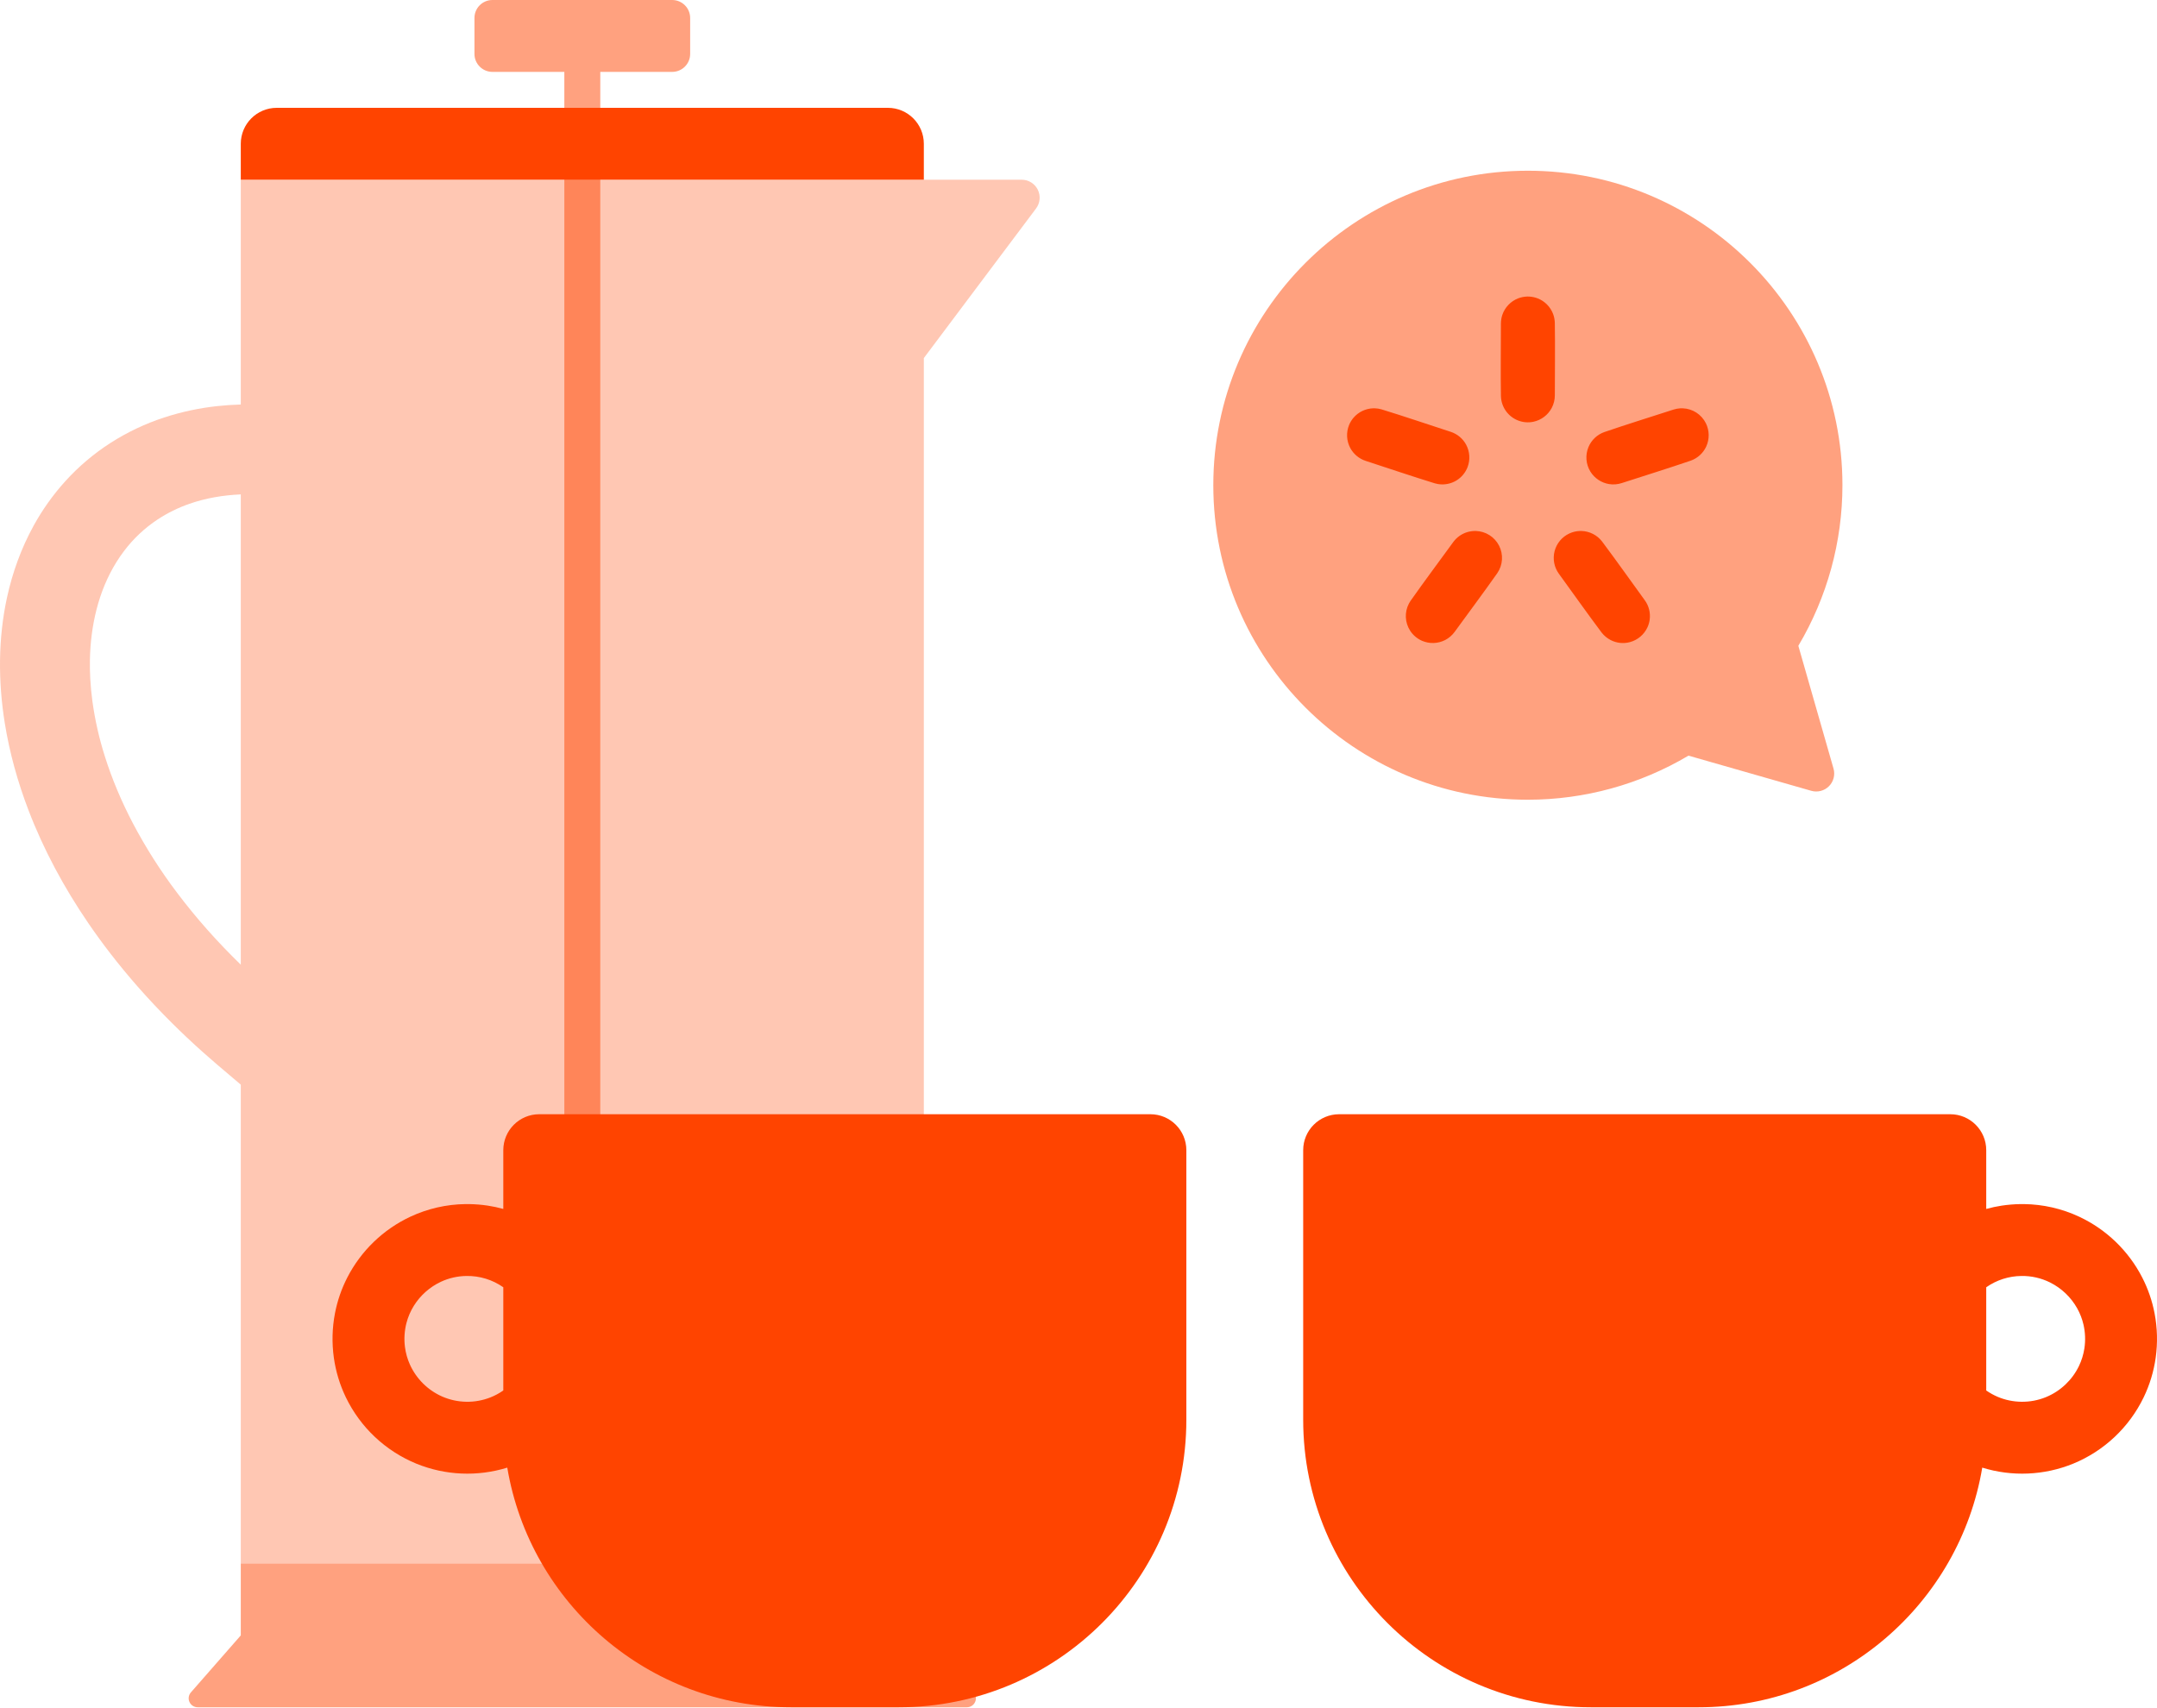
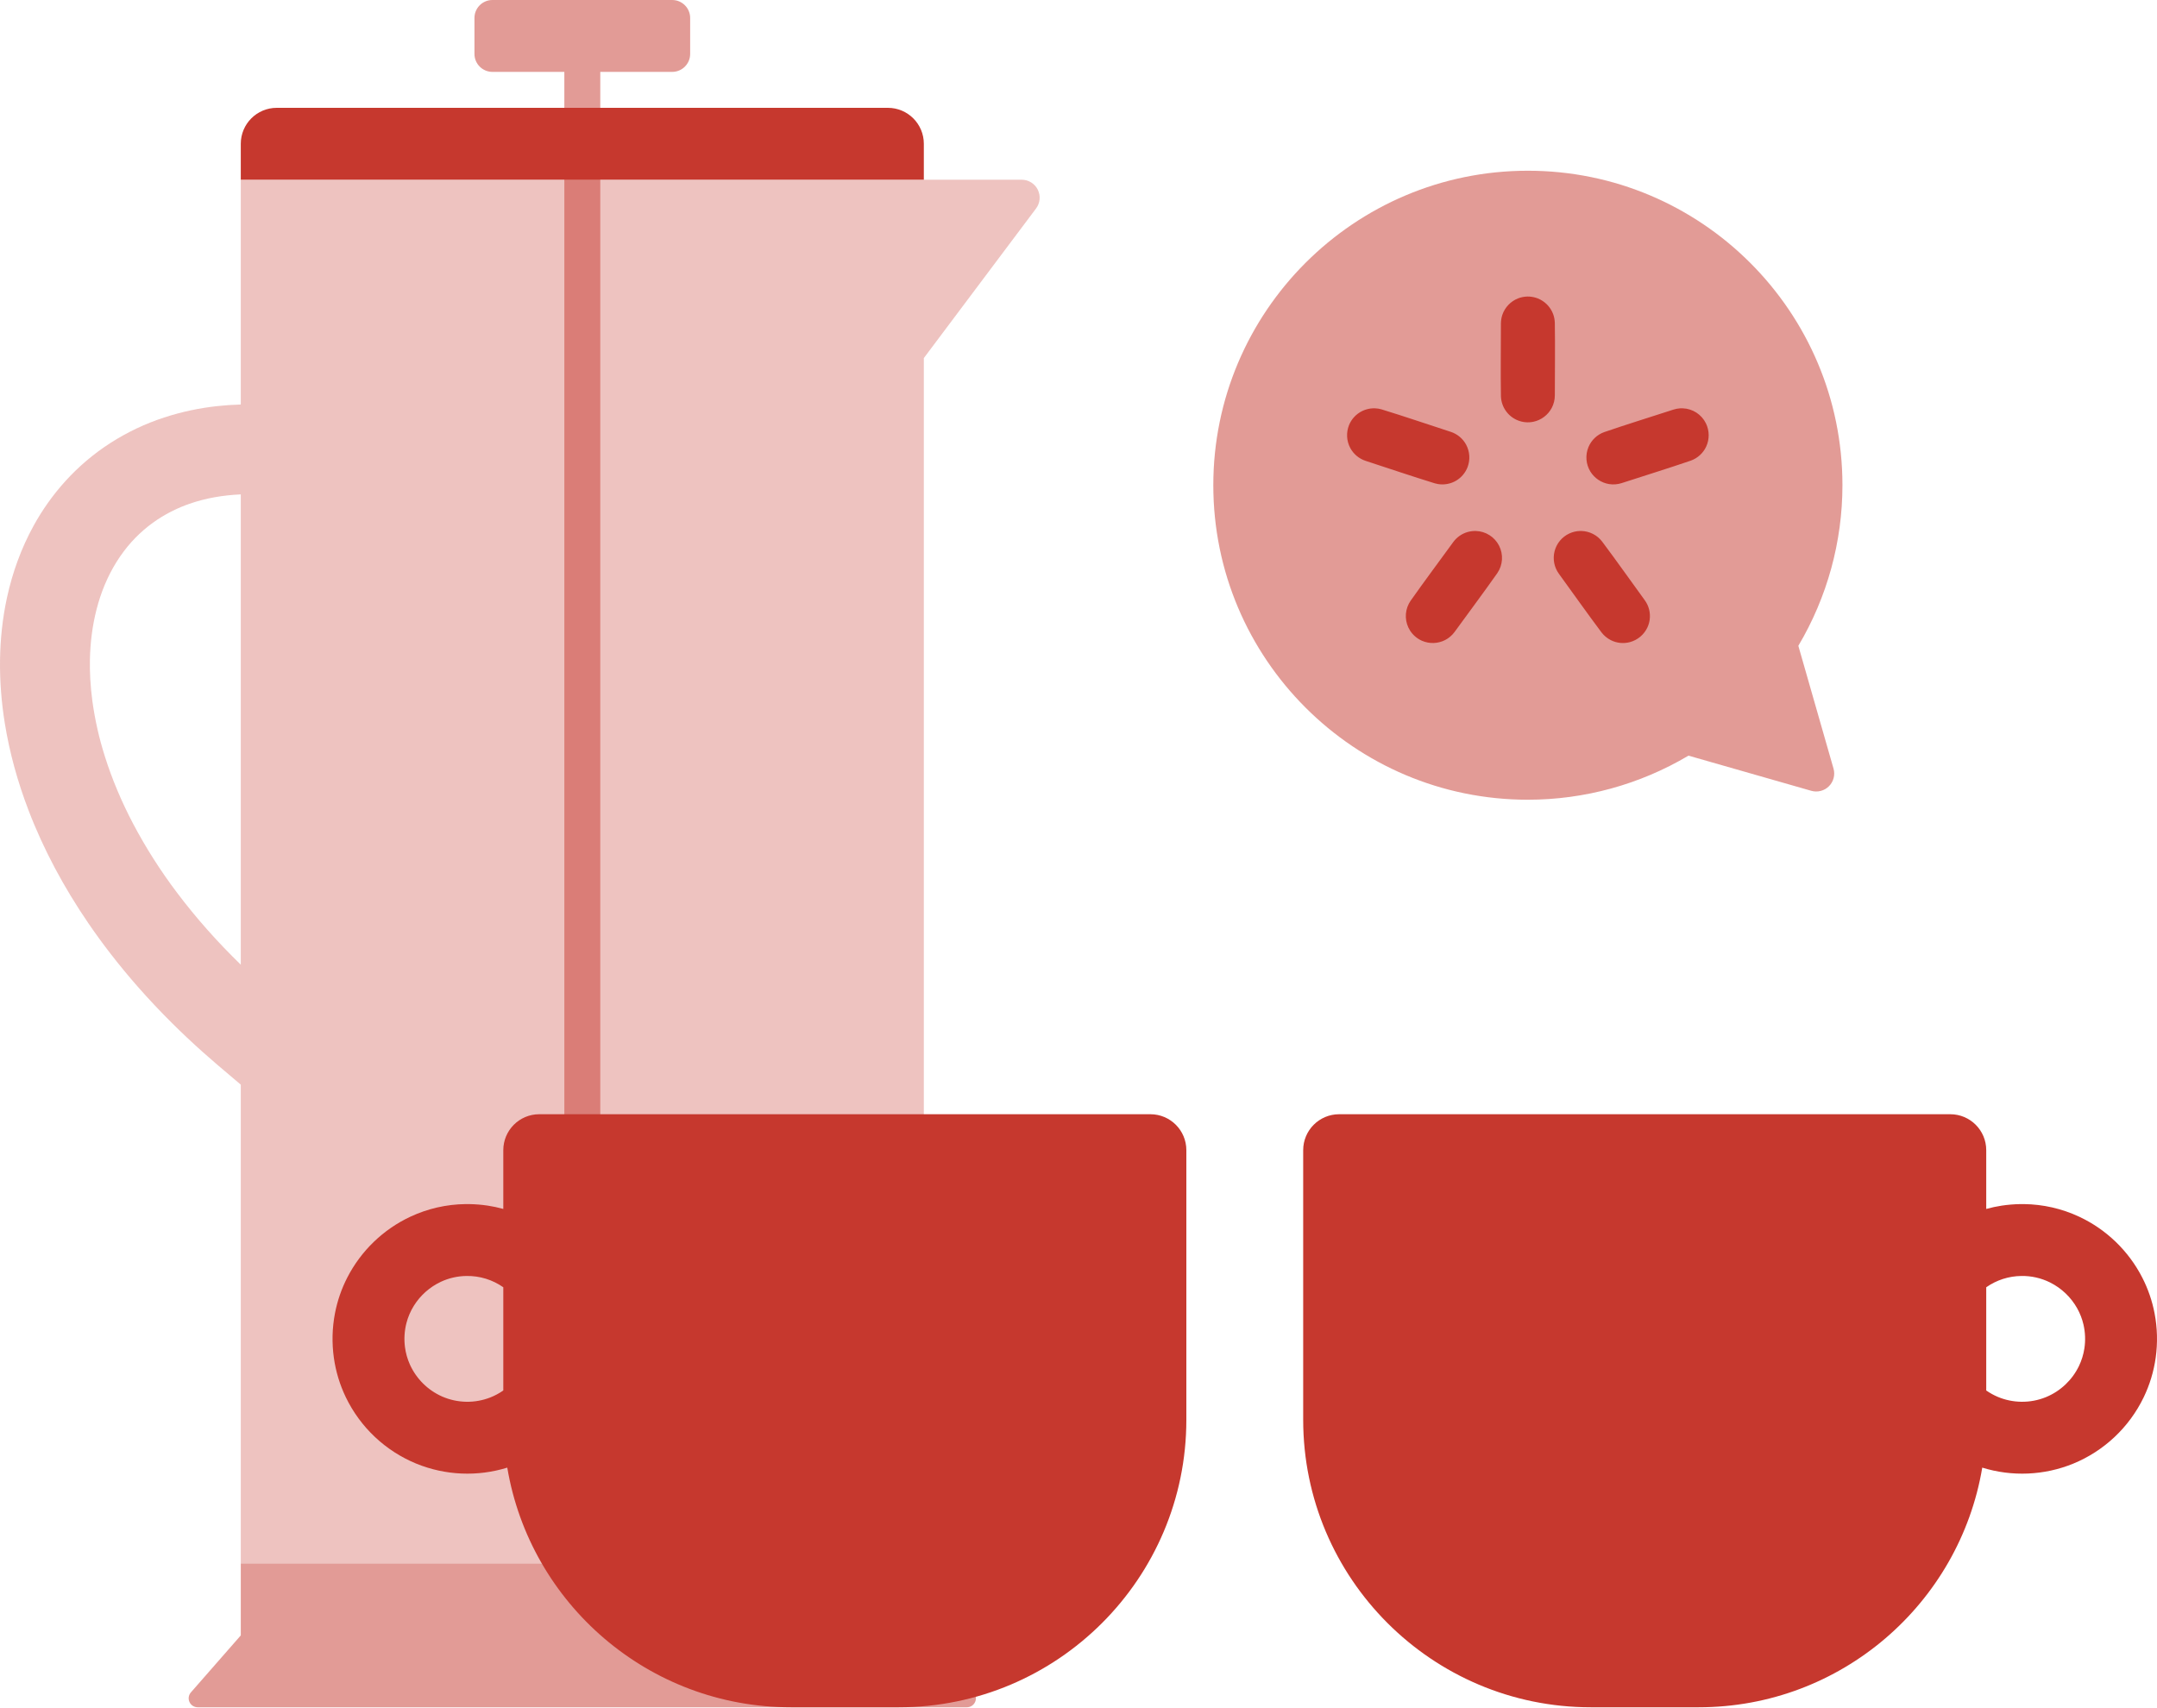
<svg xmlns="http://www.w3.org/2000/svg" viewBox="0 0 240 190" fill-rule="evenodd" clip-rule="evenodd" stroke-linejoin="round" stroke-miterlimit="1.414">
  <path fill="none" d="M0 0h240v190H0z" />
  <clipPath id="a">
    <path d="M0 0h240v190H0z" />
  </clipPath>
-   <g clip-path="url(#a)" fill="#f40">
+   <g clip-path="url(#a)" fill="#c6382e">
    <path d="M99.678 20h14a2 2 0 0 1 1.6 3.2l-12.487 16.649V174h-76v-53.291l-2.638-2.238c-.543-.467-1.084-.936-1.618-1.414a87.761 87.761 0 0 1-3.425-3.229 82.347 82.347 0 0 1-3.788-4.028 76.794 76.794 0 0 1-3.066-3.72 70.793 70.793 0 0 1-2.458-3.385C7.134 98.788 4.867 94.6 3.176 90.181c-1.201-3.136-2.111-6.389-2.644-9.706-.742-4.623-.75-9.392.247-13.977.604-2.778 1.579-5.478 2.949-7.971a26.203 26.203 0 0 1 3.531-4.966 25.108 25.108 0 0 1 5.032-4.267 26.124 26.124 0 0 1 5.969-2.831 29.144 29.144 0 0 1 5.914-1.268c.87-.096 1.743-.153 2.617-.179V20h72.887zM26.791 55.021l-.035.001c-1.93.088-3.851.406-5.678 1.044a15.99 15.99 0 0 0-3.543 1.746 15.12 15.12 0 0 0-3.738 3.516c-.3.396-.582.807-.845 1.229-2.021 3.251-2.88 7.112-2.948 10.909-.012.702.002 1.405.041 2.106.046.827.126 1.651.236 2.472a36.785 36.785 0 0 0 1.383 6.122c.808 2.572 1.87 5.061 3.119 7.449a56.416 56.416 0 0 0 4.897 7.708c2.151 2.863 4.545 5.539 7.111 8.034V55.021z" fill-opacity=".3" />
    <path d="M26.791 16c0-2.208 1.792-4 4-4h68c2.208 0 4 1.792 4 4v4h-76v-4z" />
    <path d="M62.791 174V8h-8a2 2 0 0 1-2-2V2a2 2 0 0 1 2-2h20a2 2 0 0 1 2 2v4a2 2 0 0 1-2 2h-8v166h36v8l5.549 6.341a1.002 1.002 0 0 1-.753 1.659H21.995a.999.999 0 0 1-.753-1.659L26.791 182v-8h36z" fill-opacity=".5" />
    <path d="M217 124c2.208 0 4 1.792 4 4v6.541a14.774 14.774 0 0 1 1.717-.368 15.876 15.876 0 0 1 2.089-.172h.388a14.9 14.9 0 0 1 6.142 1.401 15.077 15.077 0 0 1 7.022 6.772 14.863 14.863 0 0 1 1.373 3.988c.312 1.623.353 3.298.123 4.935a14.913 14.913 0 0 1-1.334 4.404 15.064 15.064 0 0 1-7.852 7.39 15.03 15.03 0 0 1-10.111.438C218.017 178.458 204.846 190 189 190h-12c-17.661 0-32-14.339-32-32v-30c0-2.208 1.792-4 4-4h68zm4 30.743c.401.28.831.519 1.281.71.83.351 1.726.535 2.626.546a6.985 6.985 0 0 0 2.732-.513 7.045 7.045 0 0 0 2.187-1.42 7.048 7.048 0 0 0 1.487-2.039 6.925 6.925 0 0 0 .606-1.955 7.092 7.092 0 0 0-.098-2.657 6.914 6.914 0 0 0-.702-1.816 7.106 7.106 0 0 0-3.017-2.876 6.914 6.914 0 0 0-3.194-.722 6.922 6.922 0 0 0-3.908 1.257v11.485zM56 134.541V128c0-2.208 1.792-4 4-4h68c2.208 0 4 1.792 4 4v30c0 17.661-14.339 32-32 32H88c-15.846 0-29.017-11.542-31.557-26.671a15.03 15.03 0 0 1-10.111-.438 15.064 15.064 0 0 1-7.852-7.39 14.913 14.913 0 0 1-1.334-4.404 15.084 15.084 0 0 1 .123-4.935 14.863 14.863 0 0 1 1.373-3.988 15.089 15.089 0 0 1 7.022-6.772 14.9 14.9 0 0 1 6.142-1.401h.388c.7.014 1.397.066 2.089.172.579.089 1.153.211 1.717.368zm0 8.717a6.925 6.925 0 0 0-4.092-1.257 6.893 6.893 0 0 0-2.858.649 7.1 7.1 0 0 0-2.997 2.659 6.93 6.93 0 0 0-.833 1.939 7.094 7.094 0 0 0-.163 2.652 6.88 6.88 0 0 0 .558 1.973 7.074 7.074 0 0 0 3.59 3.547 7.016 7.016 0 0 0 5.356.097c.508-.2.992-.461 1.439-.775v-11.484z" />
    <g>
      <path d="M205 54c0-19.317-15.683-35-35-35s-35 15.683-35 35 15.683 35 35 35a35.003 35.003 0 0 0 17.87-4.906l13.664 3.913a2 2 0 0 0 2.473-2.473l-3.913-13.664A35.003 35.003 0 0 0 205 54z" fill-opacity=".5" />
      <path d="M175.975 59.092a3.005 3.005 0 0 1 2.277 1.164c1.617 2.158 3.17 4.362 4.755 6.543a2.993 2.993 0 0 1 .546 2.167 3.02 3.02 0 0 1-.244.843 3.023 3.023 0 0 1-1.954 1.651 2.986 2.986 0 0 1-2.141-.227 3.028 3.028 0 0 1-1.008-.837c-1.617-2.157-3.171-4.361-4.755-6.542a2.998 2.998 0 0 1 1.156-4.481 2.98 2.98 0 0 1 1.192-.282c.088-.001.087-.001.176.001zm-11.774-.001a3 3 0 0 1 2.399 4.691c-1.553 2.204-3.168 4.363-4.753 6.544a3.028 3.028 0 0 1-1.061.907 3.023 3.023 0 0 1-2.557.083 3.031 3.031 0 0 1-1.326-1.121 3.004 3.004 0 0 1-.142-3.022c.055-.104.116-.204.181-.302 1.553-2.204 3.168-4.363 4.753-6.544a3.02 3.02 0 0 1 1.551-1.106 3.173 3.173 0 0 1 .955-.13zm-11.234-13.652c.127.006.253.015.379.035.125.02.248.049.371.083 2.579.793 5.133 1.666 7.699 2.5a3.01 3.01 0 0 1 1.713 1.428 3.02 3.02 0 0 1 .166 2.487 3.015 3.015 0 0 1-1.256 1.507 3.021 3.021 0 0 1-2.014.395 3.632 3.632 0 0 1-.372-.083c-2.579-.793-5.133-1.666-7.699-2.5a3.011 3.011 0 0 1-1.713-1.428 3.024 3.024 0 0 1-.131-2.576c.122-.293.29-.566.497-.807a3.015 3.015 0 0 1 2.169-1.04c.095-.002.095-.002.191-.001zm34.257.001a2.996 2.996 0 0 1 2.587 1.674 3.02 3.02 0 0 1 .033 2.579 3.009 3.009 0 0 1-1.708 1.567c-2.553.874-5.132 1.669-7.698 2.503a3.014 3.014 0 0 1-1.411.108 3.023 3.023 0 0 1-2.071-1.388 3.01 3.01 0 0 1-.209-2.741 2.994 2.994 0 0 1 1.746-1.654c2.553-.875 5.133-1.67 7.699-2.503.122-.038.243-.071.369-.095.125-.024.25-.037.377-.047.096-.004.19-.005.286-.003zm-17.078-12.436c.325.021.642.083.946.202a3.02 3.02 0 0 1 1.72 1.748c.113.306.171.624.186.949.044 2.699.002 5.398.002 8.097a3.016 3.016 0 0 1-.347 1.401 3.024 3.024 0 0 1-2.026 1.533 2.99 2.99 0 0 1-1.719-.14 3 3 0 0 1-1.906-2.697C166.958 41.398 167 38.699 167 36c.005-.326.052-.645.156-.955a3.022 3.022 0 0 1 1.752-1.839 3.131 3.131 0 0 1 1.043-.206c.098 0 .098 0 .195.004z" />
    </g>
  </g>
</svg>
